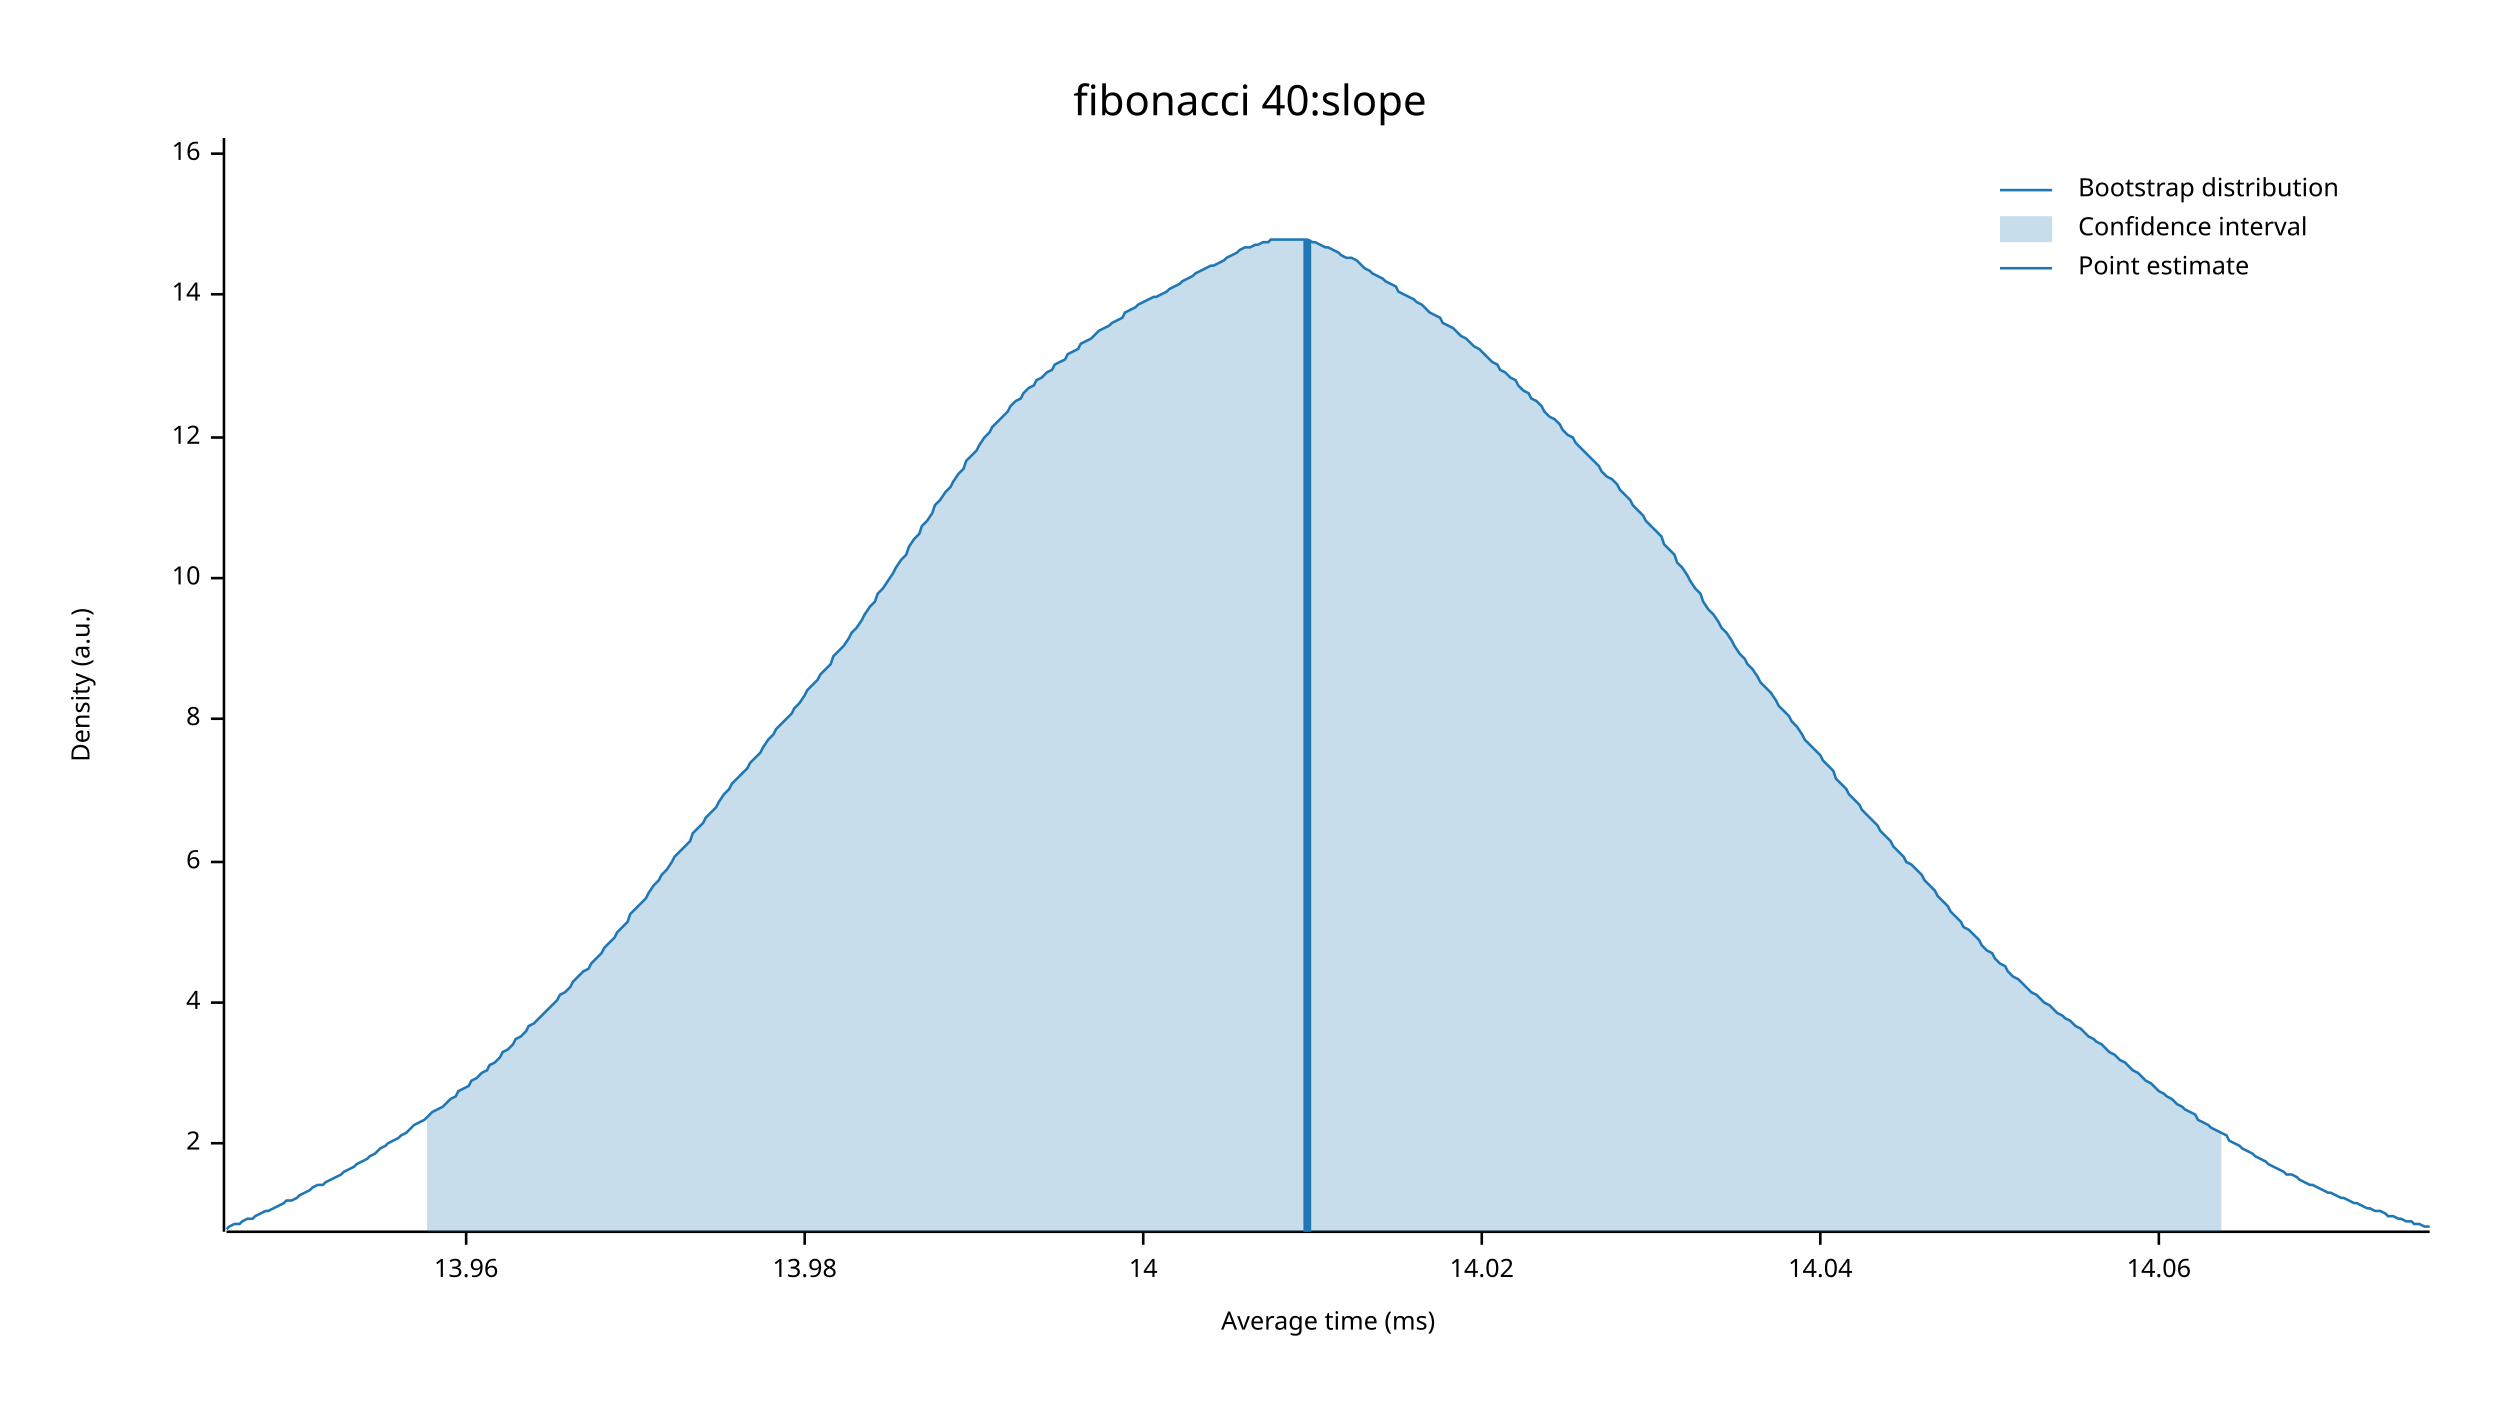
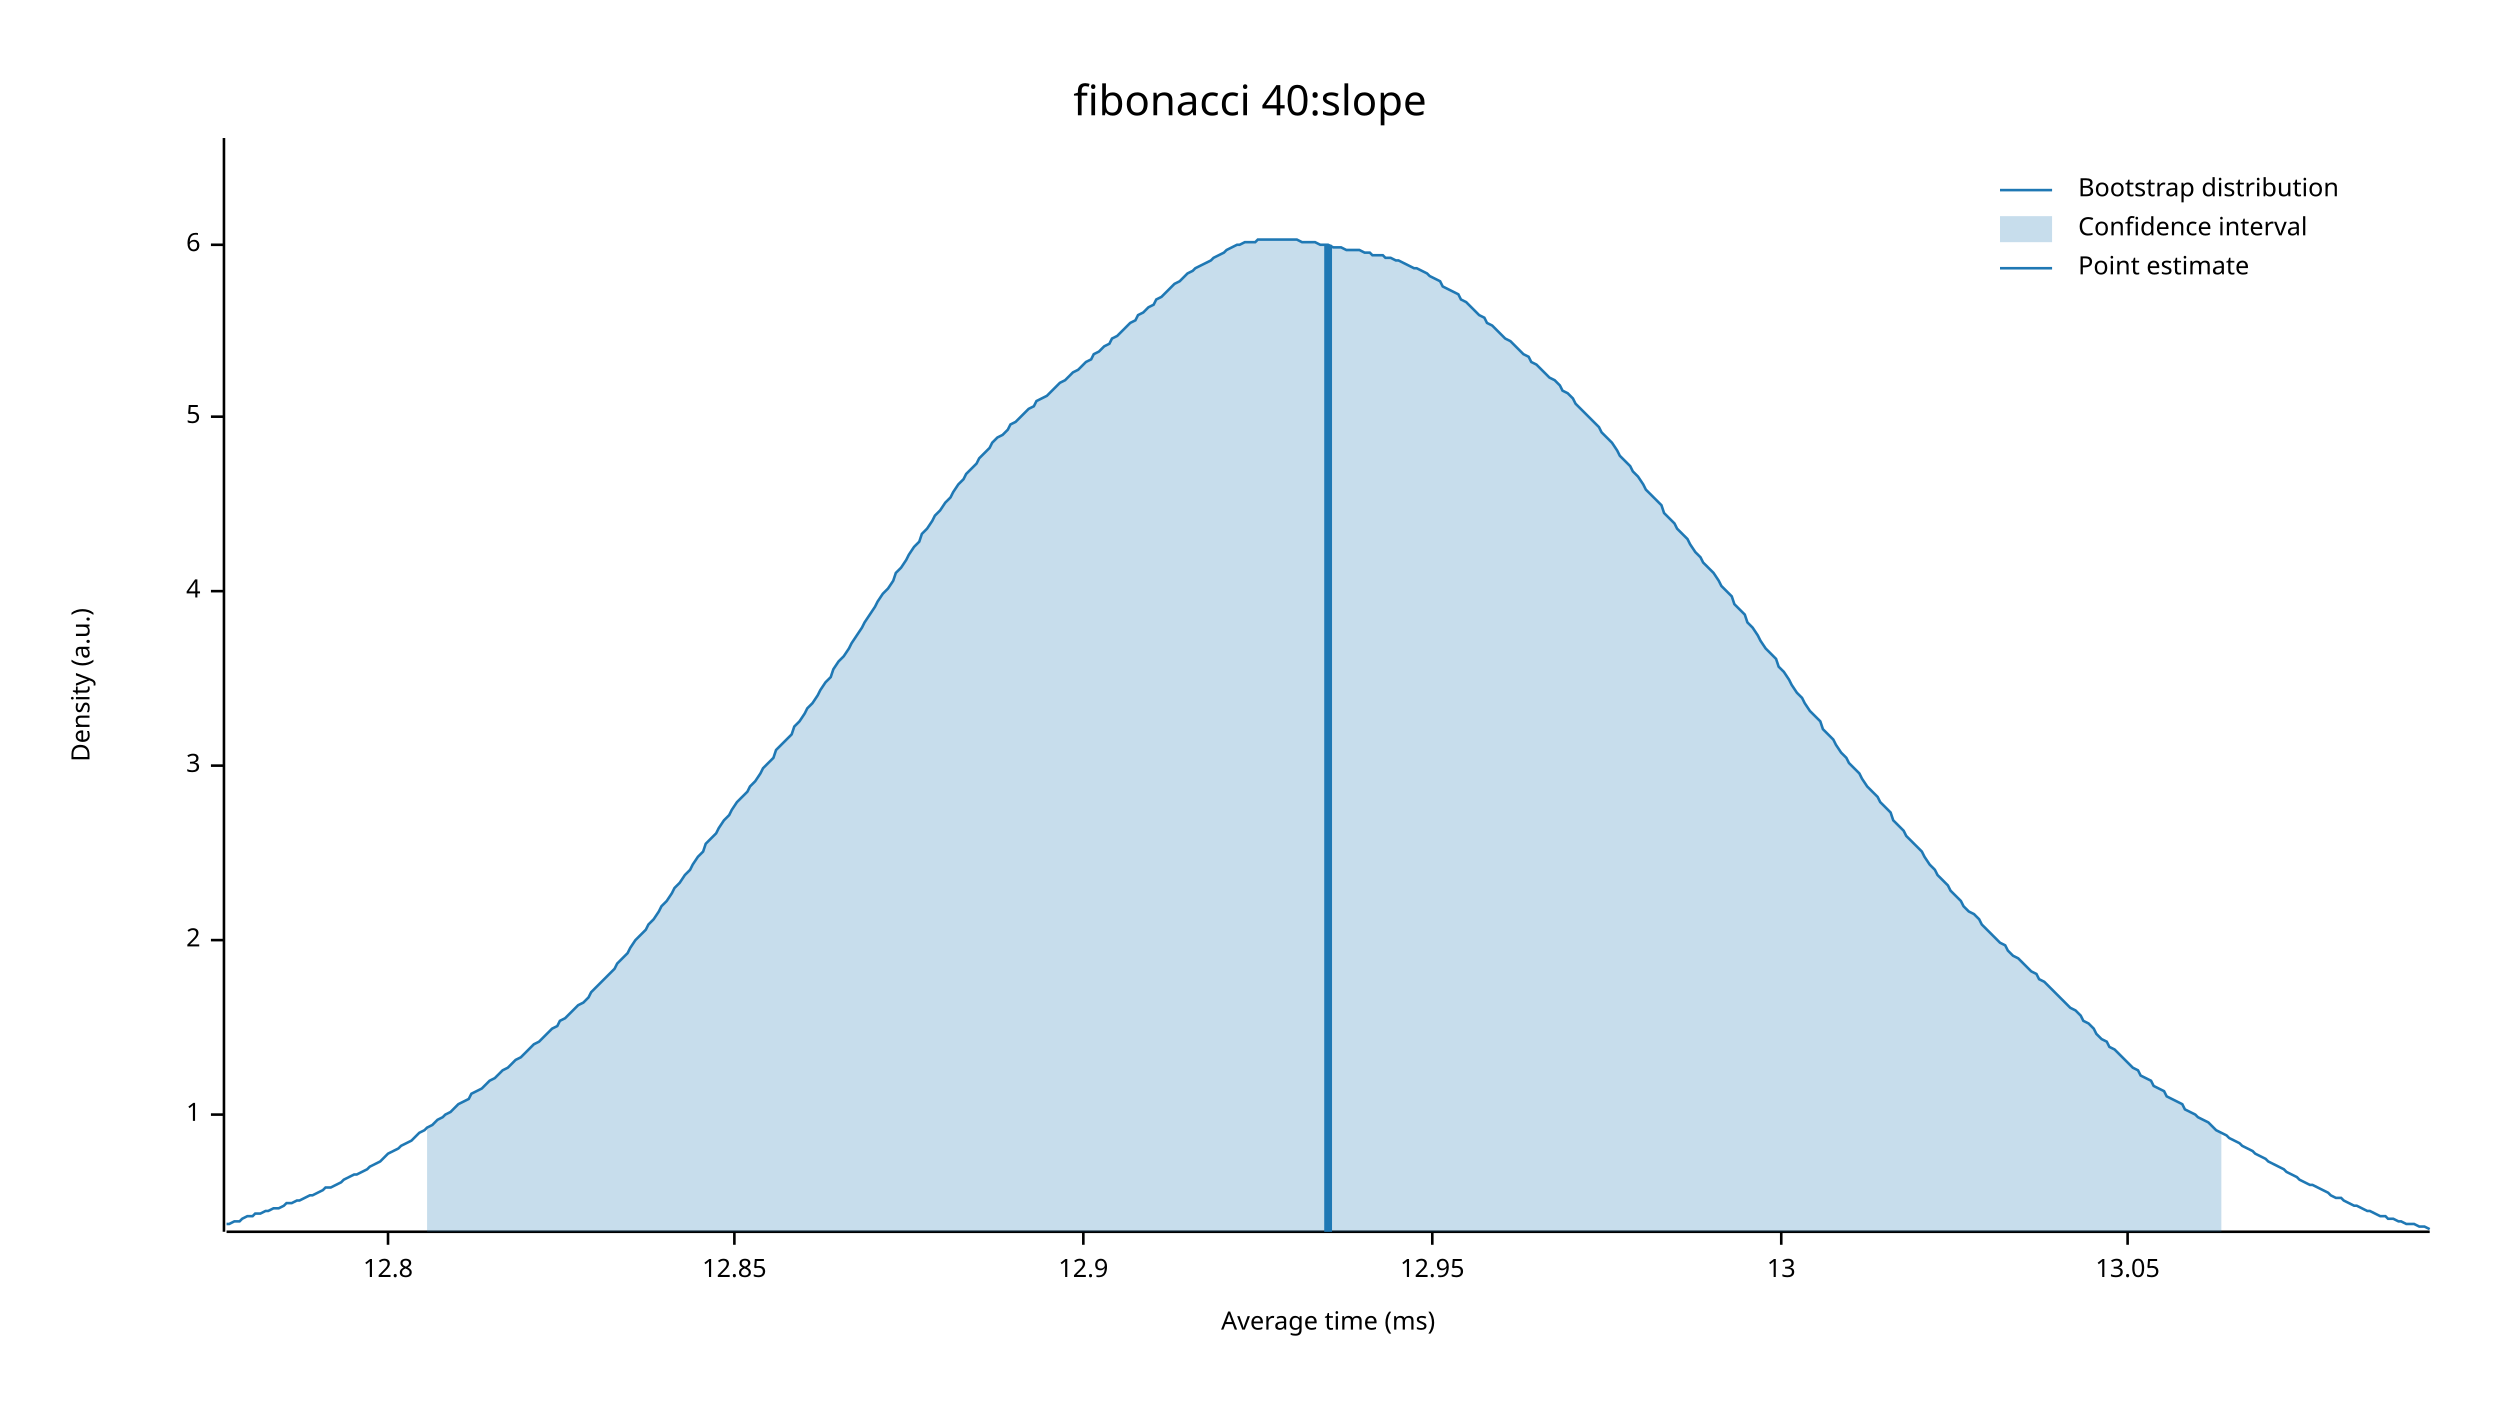
<svg xmlns="http://www.w3.org/2000/svg" width="960" height="540">
  <text x="480" y="32" dy="0.76em" text-anchor="middle" font-family="sans-serif" font-size="16.129" opacity="1" fill="#000000">
fibonacci 40:slope
</text>
  <text x="27" y="263" dy="0.76em" text-anchor="middle" font-family="sans-serif" font-size="9.677" opacity="1" fill="#000000" transform="rotate(270, 27, 263)">
Density (a.u.)
</text>
  <text x="510" y="513" dy="-0.5ex" text-anchor="middle" font-family="sans-serif" font-size="9.677" opacity="1" fill="#000000">
Average time (ms)
</text>
  <polyline fill="none" opacity="1" stroke="#000000" stroke-width="1" points="86,53 86,473 " />
-   <text x="77" y="439" dy="0.5ex" text-anchor="end" font-family="sans-serif" font-size="9.677" opacity="1" fill="#000000">
+   <text x="77" y="428" dy="0.5ex" text-anchor="end" font-family="sans-serif" font-size="9.677" opacity="1" fill="#000000">
+ 1
+ </text>
+   <polyline fill="none" opacity="1" stroke="#000000" stroke-width="1" points="81,428 86,428 " />
+   <text x="77" y="361" dy="0.5ex" text-anchor="end" font-family="sans-serif" font-size="9.677" opacity="1" fill="#000000">
2
</text>
-   <polyline fill="none" opacity="1" stroke="#000000" stroke-width="1" points="81,439 86,439 " />
-   <text x="77" y="385" dy="0.5ex" text-anchor="end" font-family="sans-serif" font-size="9.677" opacity="1" fill="#000000">
+   <polyline fill="none" opacity="1" stroke="#000000" stroke-width="1" points="81,361 86,361 " />
+   <text x="77" y="294" dy="0.5ex" text-anchor="end" font-family="sans-serif" font-size="9.677" opacity="1" fill="#000000">
+ 3
+ </text>
+   <polyline fill="none" opacity="1" stroke="#000000" stroke-width="1" points="81,294 86,294 " />
+   <text x="77" y="227" dy="0.5ex" text-anchor="end" font-family="sans-serif" font-size="9.677" opacity="1" fill="#000000">
4
</text>
-   <polyline fill="none" opacity="1" stroke="#000000" stroke-width="1" points="81,385 86,385 " />
-   <text x="77" y="331" dy="0.5ex" text-anchor="end" font-family="sans-serif" font-size="9.677" opacity="1" fill="#000000">
+   <polyline fill="none" opacity="1" stroke="#000000" stroke-width="1" points="81,227 86,227 " />
+   <text x="77" y="160" dy="0.5ex" text-anchor="end" font-family="sans-serif" font-size="9.677" opacity="1" fill="#000000">
+ 5
+ </text>
+   <polyline fill="none" opacity="1" stroke="#000000" stroke-width="1" points="81,160 86,160 " />
+   <text x="77" y="94" dy="0.5ex" text-anchor="end" font-family="sans-serif" font-size="9.677" opacity="1" fill="#000000">
6
</text>
-   <polyline fill="none" opacity="1" stroke="#000000" stroke-width="1" points="81,331 86,331 " />
-   <text x="77" y="276" dy="0.5ex" text-anchor="end" font-family="sans-serif" font-size="9.677" opacity="1" fill="#000000">
- 8
+   <polyline fill="none" opacity="1" stroke="#000000" stroke-width="1" points="81,94 86,94 " />
+   <polyline fill="none" opacity="1" stroke="#000000" stroke-width="1" points="87,473 933,473 " />
+   <text x="149" y="483" dy="0.76em" text-anchor="middle" font-family="sans-serif" font-size="9.677" opacity="1" fill="#000000">
+ 12.8
</text>
-   <polyline fill="none" opacity="1" stroke="#000000" stroke-width="1" points="81,276 86,276 " />
-   <text x="77" y="222" dy="0.5ex" text-anchor="end" font-family="sans-serif" font-size="9.677" opacity="1" fill="#000000">
- 10
+   <polyline fill="none" opacity="1" stroke="#000000" stroke-width="1" points="149,473 149,478 " />
+   <text x="282" y="483" dy="0.76em" text-anchor="middle" font-family="sans-serif" font-size="9.677" opacity="1" fill="#000000">
+ 12.85
</text>
-   <polyline fill="none" opacity="1" stroke="#000000" stroke-width="1" points="81,222 86,222 " />
-   <text x="77" y="168" dy="0.5ex" text-anchor="end" font-family="sans-serif" font-size="9.677" opacity="1" fill="#000000">
- 12
+   <polyline fill="none" opacity="1" stroke="#000000" stroke-width="1" points="282,473 282,478 " />
+   <text x="416" y="483" dy="0.76em" text-anchor="middle" font-family="sans-serif" font-size="9.677" opacity="1" fill="#000000">
+ 12.9
</text>
-   <polyline fill="none" opacity="1" stroke="#000000" stroke-width="1" points="81,168 86,168 " />
-   <text x="77" y="113" dy="0.5ex" text-anchor="end" font-family="sans-serif" font-size="9.677" opacity="1" fill="#000000">
- 14
+   <polyline fill="none" opacity="1" stroke="#000000" stroke-width="1" points="416,473 416,478 " />
+   <text x="550" y="483" dy="0.76em" text-anchor="middle" font-family="sans-serif" font-size="9.677" opacity="1" fill="#000000">
+ 12.95
</text>
-   <polyline fill="none" opacity="1" stroke="#000000" stroke-width="1" points="81,113 86,113 " />
-   <text x="77" y="59" dy="0.5ex" text-anchor="end" font-family="sans-serif" font-size="9.677" opacity="1" fill="#000000">
- 16
+   <polyline fill="none" opacity="1" stroke="#000000" stroke-width="1" points="550,473 550,478 " />
+   <text x="684" y="483" dy="0.76em" text-anchor="middle" font-family="sans-serif" font-size="9.677" opacity="1" fill="#000000">
+ 13
</text>
-   <polyline fill="none" opacity="1" stroke="#000000" stroke-width="1" points="81,59 86,59 " />
-   <polyline fill="none" opacity="1" stroke="#000000" stroke-width="1" points="87,473 933,473 " />
-   <text x="179" y="483" dy="0.76em" text-anchor="middle" font-family="sans-serif" font-size="9.677" opacity="1" fill="#000000">
- 13.96
+   <polyline fill="none" opacity="1" stroke="#000000" stroke-width="1" points="684,473 684,478 " />
+   <text x="817" y="483" dy="0.76em" text-anchor="middle" font-family="sans-serif" font-size="9.677" opacity="1" fill="#000000">
+ 13.05
</text>
-   <polyline fill="none" opacity="1" stroke="#000000" stroke-width="1" points="179,473 179,478 " />
-   <text x="309" y="483" dy="0.76em" text-anchor="middle" font-family="sans-serif" font-size="9.677" opacity="1" fill="#000000">
- 13.98
- </text>
-   <polyline fill="none" opacity="1" stroke="#000000" stroke-width="1" points="309,473 309,478 " />
-   <text x="439" y="483" dy="0.76em" text-anchor="middle" font-family="sans-serif" font-size="9.677" opacity="1" fill="#000000">
- 14
- </text>
-   <polyline fill="none" opacity="1" stroke="#000000" stroke-width="1" points="439,473 439,478 " />
-   <text x="569" y="483" dy="0.76em" text-anchor="middle" font-family="sans-serif" font-size="9.677" opacity="1" fill="#000000">
- 14.02
- </text>
-   <polyline fill="none" opacity="1" stroke="#000000" stroke-width="1" points="569,473 569,478 " />
-   <text x="699" y="483" dy="0.76em" text-anchor="middle" font-family="sans-serif" font-size="9.677" opacity="1" fill="#000000">
- 14.04
- </text>
-   <polyline fill="none" opacity="1" stroke="#000000" stroke-width="1" points="699,473 699,478 " />
-   <text x="829" y="483" dy="0.76em" text-anchor="middle" font-family="sans-serif" font-size="9.677" opacity="1" fill="#000000">
- 14.06
- </text>
-   <polyline fill="none" opacity="1" stroke="#000000" stroke-width="1" points="829,473 829,478 " />
-   <polyline fill="none" opacity="1" stroke="#1F78B4" stroke-width="1" points="87,472 88,471 90,470 92,470 93,469 95,468 97,468 98,467 100,466 102,465 103,465 105,464 107,463 109,462 110,461 112,461 114,460 115,459 117,458 119,457 120,456 122,455 124,455 125,454 127,453 129,452 131,451 132,450 134,449 136,448 137,447 139,446 141,445 142,444 144,443 146,441 148,440 149,439 151,438 153,437 154,436 156,435 158,433 159,432 161,431 163,430 164,429 166,427 168,426 170,425 171,424 173,422 175,421 176,419 178,418 180,417 181,415 183,414 185,412 187,411 188,409 190,408 192,406 193,404 195,403 197,401 198,399 200,398 202,396 203,394 205,393 207,391 209,389 210,388 212,386 214,384 215,382 217,381 219,379 220,377 222,375 224,373 226,372 227,370 229,368 231,366 232,364 234,362 236,360 237,358 239,356 241,354 242,351 244,349 246,347 248,345 249,343 251,340 253,338 254,336 256,334 258,331 259,329 261,327 263,325 265,323 266,320 268,318 270,316 271,314 273,312 275,310 276,308 278,305 280,303 281,301 283,299 285,297 287,295 288,293 290,291 292,289 293,287 295,284 297,282 298,280 300,278 302,276 304,274 305,272 307,270 309,267 310,265 312,263 314,261 315,259 317,257 319,255 320,252 322,250 324,248 326,245 327,243 329,241 331,238 332,236 334,233 336,231 337,228 339,226 341,223 343,220 344,218 346,215 348,213 349,210 351,207 353,205 354,202 356,200 358,197 359,194 361,192 363,189 365,187 366,185 368,182 370,180 371,177 373,175 375,173 376,171 378,168 380,166 381,164 383,162 385,160 387,158 388,156 390,154 392,153 393,151 395,149 397,148 398,146 400,145 402,143 404,142 405,140 407,139 409,138 410,136 412,135 414,134 415,132 417,131 419,130 420,129 422,127 424,126 426,125 427,124 429,123 431,122 432,120 434,119 436,118 437,117 439,116 441,115 443,114 444,114 446,113 448,112 449,111 451,110 453,109 454,108 456,107 458,106 459,105 461,104 463,103 465,102 466,102 468,101 470,100 471,99 473,98 475,97 476,96 478,95 480,95 482,94 483,94 485,93 487,93 488,92 490,92 492,92 493,92 495,92 497,92 498,92 500,92 502,92 504,93 505,93 507,94 509,95 510,95 512,96 514,97 515,98 517,99 519,99 521,100 522,101 524,103 526,104 527,105 529,106 531,107 532,108 534,109 536,110 537,112 539,113 541,114 543,115 544,116 546,117 548,119 549,120 551,121 553,122 554,124 556,125 558,126 560,128 561,129 563,130 565,132 566,133 568,134 570,136 571,137 573,139 575,140 576,142 578,143 580,145 582,146 583,148 585,150 587,151 588,153 590,154 592,156 593,158 595,160 597,161 599,163 600,165 602,167 604,168 605,170 607,172 609,174 610,175 612,177 614,179 615,181 617,183 619,184 621,186 622,188 624,190 626,192 627,194 629,196 631,198 632,200 634,202 636,204 638,206 639,209 641,211 643,213 644,216 646,218 648,221 649,223 651,226 653,228 654,231 656,234 658,236 660,239 661,241 663,243 665,246 666,248 668,251 670,253 671,255 673,257 675,260 676,262 678,264 680,266 682,269 683,271 685,273 687,275 688,277 690,279 692,282 693,284 695,286 697,288 699,290 700,292 702,294 704,296 705,299 707,301 709,303 710,305 712,307 714,309 715,311 717,313 719,315 721,317 722,319 724,321 726,323 727,325 729,327 731,329 732,331 734,332 736,334 738,336 739,338 741,340 743,342 744,344 746,346 748,348 749,350 751,352 753,354 754,356 756,357 758,359 760,361 761,363 763,365 765,366 766,368 768,370 770,371 771,373 773,375 775,376 777,378 778,379 780,381 782,382 783,383 785,385 787,386 788,387 790,389 792,390 793,391 795,392 797,394 799,395 800,396 802,398 804,399 805,400 807,401 809,403 810,404 812,405 814,407 816,408 817,409 819,411 821,412 822,413 824,415 826,416 827,417 829,419 831,420 832,421 834,422 836,424 838,425 839,426 841,427 843,428 844,430 846,431 848,432 849,433 851,434 853,435 855,436 856,438 858,439 860,440 861,441 863,442 865,443 866,444 868,445 870,446 871,447 873,448 875,449 877,450 878,451 880,451 882,452 883,453 885,454 887,455 888,455 890,456 892,457 894,458 895,458 897,459 899,460 900,460 902,461 904,462 905,462 907,463 909,464 910,464 912,465 914,465 916,466 917,467 919,467 921,468 922,468 924,469 926,469 927,470 929,470 931,471 933,471 " />
-   <polygon opacity="0.25" fill="#1F78B4" points="164,429 166,427 168,426 170,425 171,424 173,422 175,421 176,419 178,418 180,417 181,415 183,414 185,412 187,411 188,409 190,408 192,406 193,404 195,403 197,401 198,399 200,398 202,396 203,394 205,393 207,391 209,389 210,388 212,386 214,384 215,382 217,381 219,379 220,377 222,375 224,373 226,372 227,370 229,368 231,366 232,364 234,362 236,360 237,358 239,356 241,354 242,351 244,349 246,347 248,345 249,343 251,340 253,338 254,336 256,334 258,331 259,329 261,327 263,325 265,323 266,320 268,318 270,316 271,314 273,312 275,310 276,308 278,305 280,303 281,301 283,299 285,297 287,295 288,293 290,291 292,289 293,287 295,284 297,282 298,280 300,278 302,276 304,274 305,272 307,270 309,267 310,265 312,263 314,261 315,259 317,257 319,255 320,252 322,250 324,248 326,245 327,243 329,241 331,238 332,236 334,233 336,231 337,228 339,226 341,223 343,220 344,218 346,215 348,213 349,210 351,207 353,205 354,202 356,200 358,197 359,194 361,192 363,189 365,187 366,185 368,182 370,180 371,177 373,175 375,173 376,171 378,168 380,166 381,164 383,162 385,160 387,158 388,156 390,154 392,153 393,151 395,149 397,148 398,146 400,145 402,143 404,142 405,140 407,139 409,138 410,136 412,135 414,134 415,132 417,131 419,130 420,129 422,127 424,126 426,125 427,124 429,123 431,122 432,120 434,119 436,118 437,117 439,116 441,115 443,114 444,114 446,113 448,112 449,111 451,110 453,109 454,108 456,107 458,106 459,105 461,104 463,103 465,102 466,102 468,101 470,100 471,99 473,98 475,97 476,96 478,95 480,95 482,94 483,94 485,93 487,93 488,92 490,92 492,92 493,92 495,92 497,92 498,92 500,92 502,92 504,93 505,93 507,94 509,95 510,95 512,96 514,97 515,98 517,99 519,99 521,100 522,101 524,103 526,104 527,105 529,106 531,107 532,108 534,109 536,110 537,112 539,113 541,114 543,115 544,116 546,117 548,119 549,120 551,121 553,122 554,124 556,125 558,126 560,128 561,129 563,130 565,132 566,133 568,134 570,136 571,137 573,139 575,140 576,142 578,143 580,145 582,146 583,148 585,150 587,151 588,153 590,154 592,156 593,158 595,160 597,161 599,163 600,165 602,167 604,168 605,170 607,172 609,174 610,175 612,177 614,179 615,181 617,183 619,184 621,186 622,188 624,190 626,192 627,194 629,196 631,198 632,200 634,202 636,204 638,206 639,209 641,211 643,213 644,216 646,218 648,221 649,223 651,226 653,228 654,231 656,234 658,236 660,239 661,241 663,243 665,246 666,248 668,251 670,253 671,255 673,257 675,260 676,262 678,264 680,266 682,269 683,271 685,273 687,275 688,277 690,279 692,282 693,284 695,286 697,288 699,290 700,292 702,294 704,296 705,299 707,301 709,303 710,305 712,307 714,309 715,311 717,313 719,315 721,317 722,319 724,321 726,323 727,325 729,327 731,329 732,331 734,332 736,334 738,336 739,338 741,340 743,342 744,344 746,346 748,348 749,350 751,352 753,354 754,356 756,357 758,359 760,361 761,363 763,365 765,366 766,368 768,370 770,371 771,373 773,375 775,376 777,378 778,379 780,381 782,382 783,383 785,385 787,386 788,387 790,389 792,390 793,391 795,392 797,394 799,395 800,396 802,398 804,399 805,400 807,401 809,403 810,404 812,405 814,407 816,408 817,409 819,411 821,412 822,413 824,415 826,416 827,417 829,419 831,420 832,421 834,422 836,424 838,425 839,426 841,427 843,428 844,430 846,431 848,432 849,433 851,434 853,435 853,473 164,473 " />
-   <polyline fill="none" opacity="1" stroke="#1F78B4" stroke-width="3" points="502,473 502,92 " />
+   <polyline fill="none" opacity="1" stroke="#000000" stroke-width="1" points="817,473 817,478 " />
+   <polyline fill="none" opacity="1" stroke="#1F78B4" stroke-width="1" points="87,470 88,470 90,469 92,469 93,468 95,467 97,467 98,466 100,466 102,465 103,465 105,464 107,464 109,463 110,462 112,462 114,461 115,461 117,460 119,459 120,459 122,458 124,457 125,456 127,456 129,455 131,454 132,453 134,452 136,451 137,451 139,450 141,449 142,448 144,447 146,446 148,444 149,443 151,442 153,441 154,440 156,439 158,438 159,437 161,435 163,434 164,433 166,432 168,430 170,429 171,428 173,427 175,425 176,424 178,423 180,422 181,420 183,419 185,418 187,416 188,415 190,414 192,412 193,411 195,410 197,408 198,407 200,406 202,404 203,403 205,401 207,400 209,398 210,397 212,395 214,394 215,392 217,391 219,389 220,388 222,386 224,385 226,383 227,381 229,379 231,377 232,376 234,374 236,372 237,370 239,368 241,366 242,364 244,361 246,359 248,357 249,355 251,353 253,350 254,348 256,346 258,343 259,341 261,339 263,336 265,334 266,332 268,329 270,327 271,324 273,322 275,320 276,318 278,315 280,313 281,311 283,308 285,306 287,304 288,302 290,300 292,297 293,295 295,293 297,291 298,288 300,286 302,284 304,282 305,279 307,277 309,274 310,272 312,270 314,267 315,265 317,262 319,260 320,257 322,254 324,252 326,249 327,247 329,244 331,241 332,239 334,236 336,233 337,231 339,228 341,226 343,223 344,220 346,218 348,215 349,213 351,210 353,208 354,205 356,203 358,200 359,198 361,196 363,193 365,191 366,189 368,186 370,184 371,182 373,180 375,178 376,176 378,174 380,172 381,170 383,168 385,167 387,165 388,163 390,162 392,160 393,159 395,157 397,156 398,154 400,153 402,152 404,150 405,149 407,147 409,146 410,145 412,143 414,142 415,141 417,139 419,138 420,136 422,135 424,133 426,132 427,130 429,129 431,127 432,126 434,124 436,123 437,121 439,120 441,118 443,117 444,115 446,114 448,112 449,111 451,109 453,108 454,107 456,105 458,104 459,103 461,102 463,101 465,100 466,99 468,98 470,97 471,96 473,95 475,94 476,94 478,93 480,93 482,93 483,92 485,92 487,92 488,92 490,92 492,92 493,92 495,92 497,92 498,92 500,93 502,93 504,93 505,93 507,94 509,94 510,94 512,95 514,95 515,95 517,96 519,96 521,96 522,96 524,97 526,97 527,98 529,98 531,98 532,99 534,99 536,100 537,100 539,101 541,102 543,103 544,103 546,104 548,105 549,106 551,107 553,108 554,110 556,111 558,112 560,113 561,115 563,116 565,118 566,119 568,121 570,122 571,124 573,125 575,127 576,128 578,130 580,131 582,133 583,134 585,136 587,137 588,139 590,140 592,142 593,143 595,145 597,146 599,148 600,150 602,151 604,153 605,155 607,157 609,159 610,160 612,162 614,164 615,166 617,168 619,170 621,173 622,175 624,177 626,179 627,181 629,183 631,186 632,188 634,190 636,192 638,194 639,197 641,199 643,201 644,203 646,205 648,207 649,209 651,212 653,214 654,216 656,218 658,220 660,223 661,225 663,227 665,229 666,232 668,234 670,236 671,239 673,241 675,244 676,246 678,249 680,251 682,253 683,256 685,258 687,261 688,263 690,266 692,268 693,270 695,273 697,275 699,277 700,280 702,282 704,284 705,286 707,289 709,291 710,293 712,295 714,297 715,299 717,302 719,304 721,306 722,308 724,310 726,312 727,315 729,317 731,319 732,321 734,323 736,325 738,327 739,329 741,332 743,334 744,336 746,338 748,340 749,342 751,344 753,346 754,348 756,350 758,351 760,353 761,355 763,357 765,359 766,360 768,362 770,363 771,365 773,367 775,368 777,370 778,371 780,373 782,374 783,376 785,377 787,379 788,380 790,382 792,384 793,385 795,387 797,388 799,390 800,392 802,393 804,395 805,397 807,399 809,400 810,402 812,403 814,405 816,407 817,408 819,410 821,411 822,413 824,414 826,415 827,417 829,418 831,419 832,421 834,422 836,423 838,424 839,426 841,427 843,428 844,429 846,430 848,431 849,432 851,434 853,435 855,436 856,437 858,438 860,439 861,440 863,441 865,442 866,443 868,444 870,445 871,446 873,447 875,448 877,449 878,450 880,451 882,452 883,453 885,454 887,455 888,455 890,456 892,457 894,458 895,459 897,460 899,460 900,461 902,462 904,463 905,463 907,464 909,465 910,465 912,466 914,467 916,467 917,468 919,468 921,469 922,469 924,470 926,470 927,470 929,471 931,471 933,472 " />
+   <polygon opacity="0.25" fill="#1F78B4" points="164,433 166,432 168,430 170,429 171,428 173,427 175,425 176,424 178,423 180,422 181,420 183,419 185,418 187,416 188,415 190,414 192,412 193,411 195,410 197,408 198,407 200,406 202,404 203,403 205,401 207,400 209,398 210,397 212,395 214,394 215,392 217,391 219,389 220,388 222,386 224,385 226,383 227,381 229,379 231,377 232,376 234,374 236,372 237,370 239,368 241,366 242,364 244,361 246,359 248,357 249,355 251,353 253,350 254,348 256,346 258,343 259,341 261,339 263,336 265,334 266,332 268,329 270,327 271,324 273,322 275,320 276,318 278,315 280,313 281,311 283,308 285,306 287,304 288,302 290,300 292,297 293,295 295,293 297,291 298,288 300,286 302,284 304,282 305,279 307,277 309,274 310,272 312,270 314,267 315,265 317,262 319,260 320,257 322,254 324,252 326,249 327,247 329,244 331,241 332,239 334,236 336,233 337,231 339,228 341,226 343,223 344,220 346,218 348,215 349,213 351,210 353,208 354,205 356,203 358,200 359,198 361,196 363,193 365,191 366,189 368,186 370,184 371,182 373,180 375,178 376,176 378,174 380,172 381,170 383,168 385,167 387,165 388,163 390,162 392,160 393,159 395,157 397,156 398,154 400,153 402,152 404,150 405,149 407,147 409,146 410,145 412,143 414,142 415,141 417,139 419,138 420,136 422,135 424,133 426,132 427,130 429,129 431,127 432,126 434,124 436,123 437,121 439,120 441,118 443,117 444,115 446,114 448,112 449,111 451,109 453,108 454,107 456,105 458,104 459,103 461,102 463,101 465,100 466,99 468,98 470,97 471,96 473,95 475,94 476,94 478,93 480,93 482,93 483,92 485,92 487,92 488,92 490,92 492,92 493,92 495,92 497,92 498,92 500,93 502,93 504,93 505,93 507,94 509,94 510,94 512,95 514,95 515,95 517,96 519,96 521,96 522,96 524,97 526,97 527,98 529,98 531,98 532,99 534,99 536,100 537,100 539,101 541,102 543,103 544,103 546,104 548,105 549,106 551,107 553,108 554,110 556,111 558,112 560,113 561,115 563,116 565,118 566,119 568,121 570,122 571,124 573,125 575,127 576,128 578,130 580,131 582,133 583,134 585,136 587,137 588,139 590,140 592,142 593,143 595,145 597,146 599,148 600,150 602,151 604,153 605,155 607,157 609,159 610,160 612,162 614,164 615,166 617,168 619,170 621,173 622,175 624,177 626,179 627,181 629,183 631,186 632,188 634,190 636,192 638,194 639,197 641,199 643,201 644,203 646,205 648,207 649,209 651,212 653,214 654,216 656,218 658,220 660,223 661,225 663,227 665,229 666,232 668,234 670,236 671,239 673,241 675,244 676,246 678,249 680,251 682,253 683,256 685,258 687,261 688,263 690,266 692,268 693,270 695,273 697,275 699,277 700,280 702,282 704,284 705,286 707,289 709,291 710,293 712,295 714,297 715,299 717,302 719,304 721,306 722,308 724,310 726,312 727,315 729,317 731,319 732,321 734,323 736,325 738,327 739,329 741,332 743,334 744,336 746,338 748,340 749,342 751,344 753,346 754,348 756,350 758,351 760,353 761,355 763,357 765,359 766,360 768,362 770,363 771,365 773,367 775,368 777,370 778,371 780,373 782,374 783,376 785,377 787,379 788,380 790,382 792,384 793,385 795,387 797,388 799,390 800,392 802,393 804,395 805,397 807,399 809,400 810,402 812,403 814,405 816,407 817,408 819,410 821,411 822,413 824,414 826,415 827,417 829,418 831,419 832,421 834,422 836,423 838,424 839,426 841,427 843,428 844,429 846,430 848,431 849,432 851,434 853,435 853,473 164,473 " />
+   <polyline fill="none" opacity="1" stroke="#1F78B4" stroke-width="3" points="510,473 510,94 " />
  <text x="798" y="68" dy="0.76em" text-anchor="start" font-family="sans-serif" font-size="9.677" opacity="1" fill="#000000">
Bootstrap distribution
</text>
  <text x="798" y="83" dy="0.76em" text-anchor="start" font-family="sans-serif" font-size="9.677" opacity="1" fill="#000000">
Confidence interval
</text>
  <text x="798" y="98" dy="0.76em" text-anchor="start" font-family="sans-serif" font-size="9.677" opacity="1" fill="#000000">
Point estimate
</text>
  <polyline fill="none" opacity="1" stroke="#1F78B4" stroke-width="1" points="768,73 788,73 " />
  <rect x="768" y="83" width="20" height="10" opacity="0.25" fill="#1F78B4" stroke="none" />
  <polyline fill="none" opacity="1" stroke="#1F78B4" stroke-width="1" points="768,103 788,103 " />
</svg>
